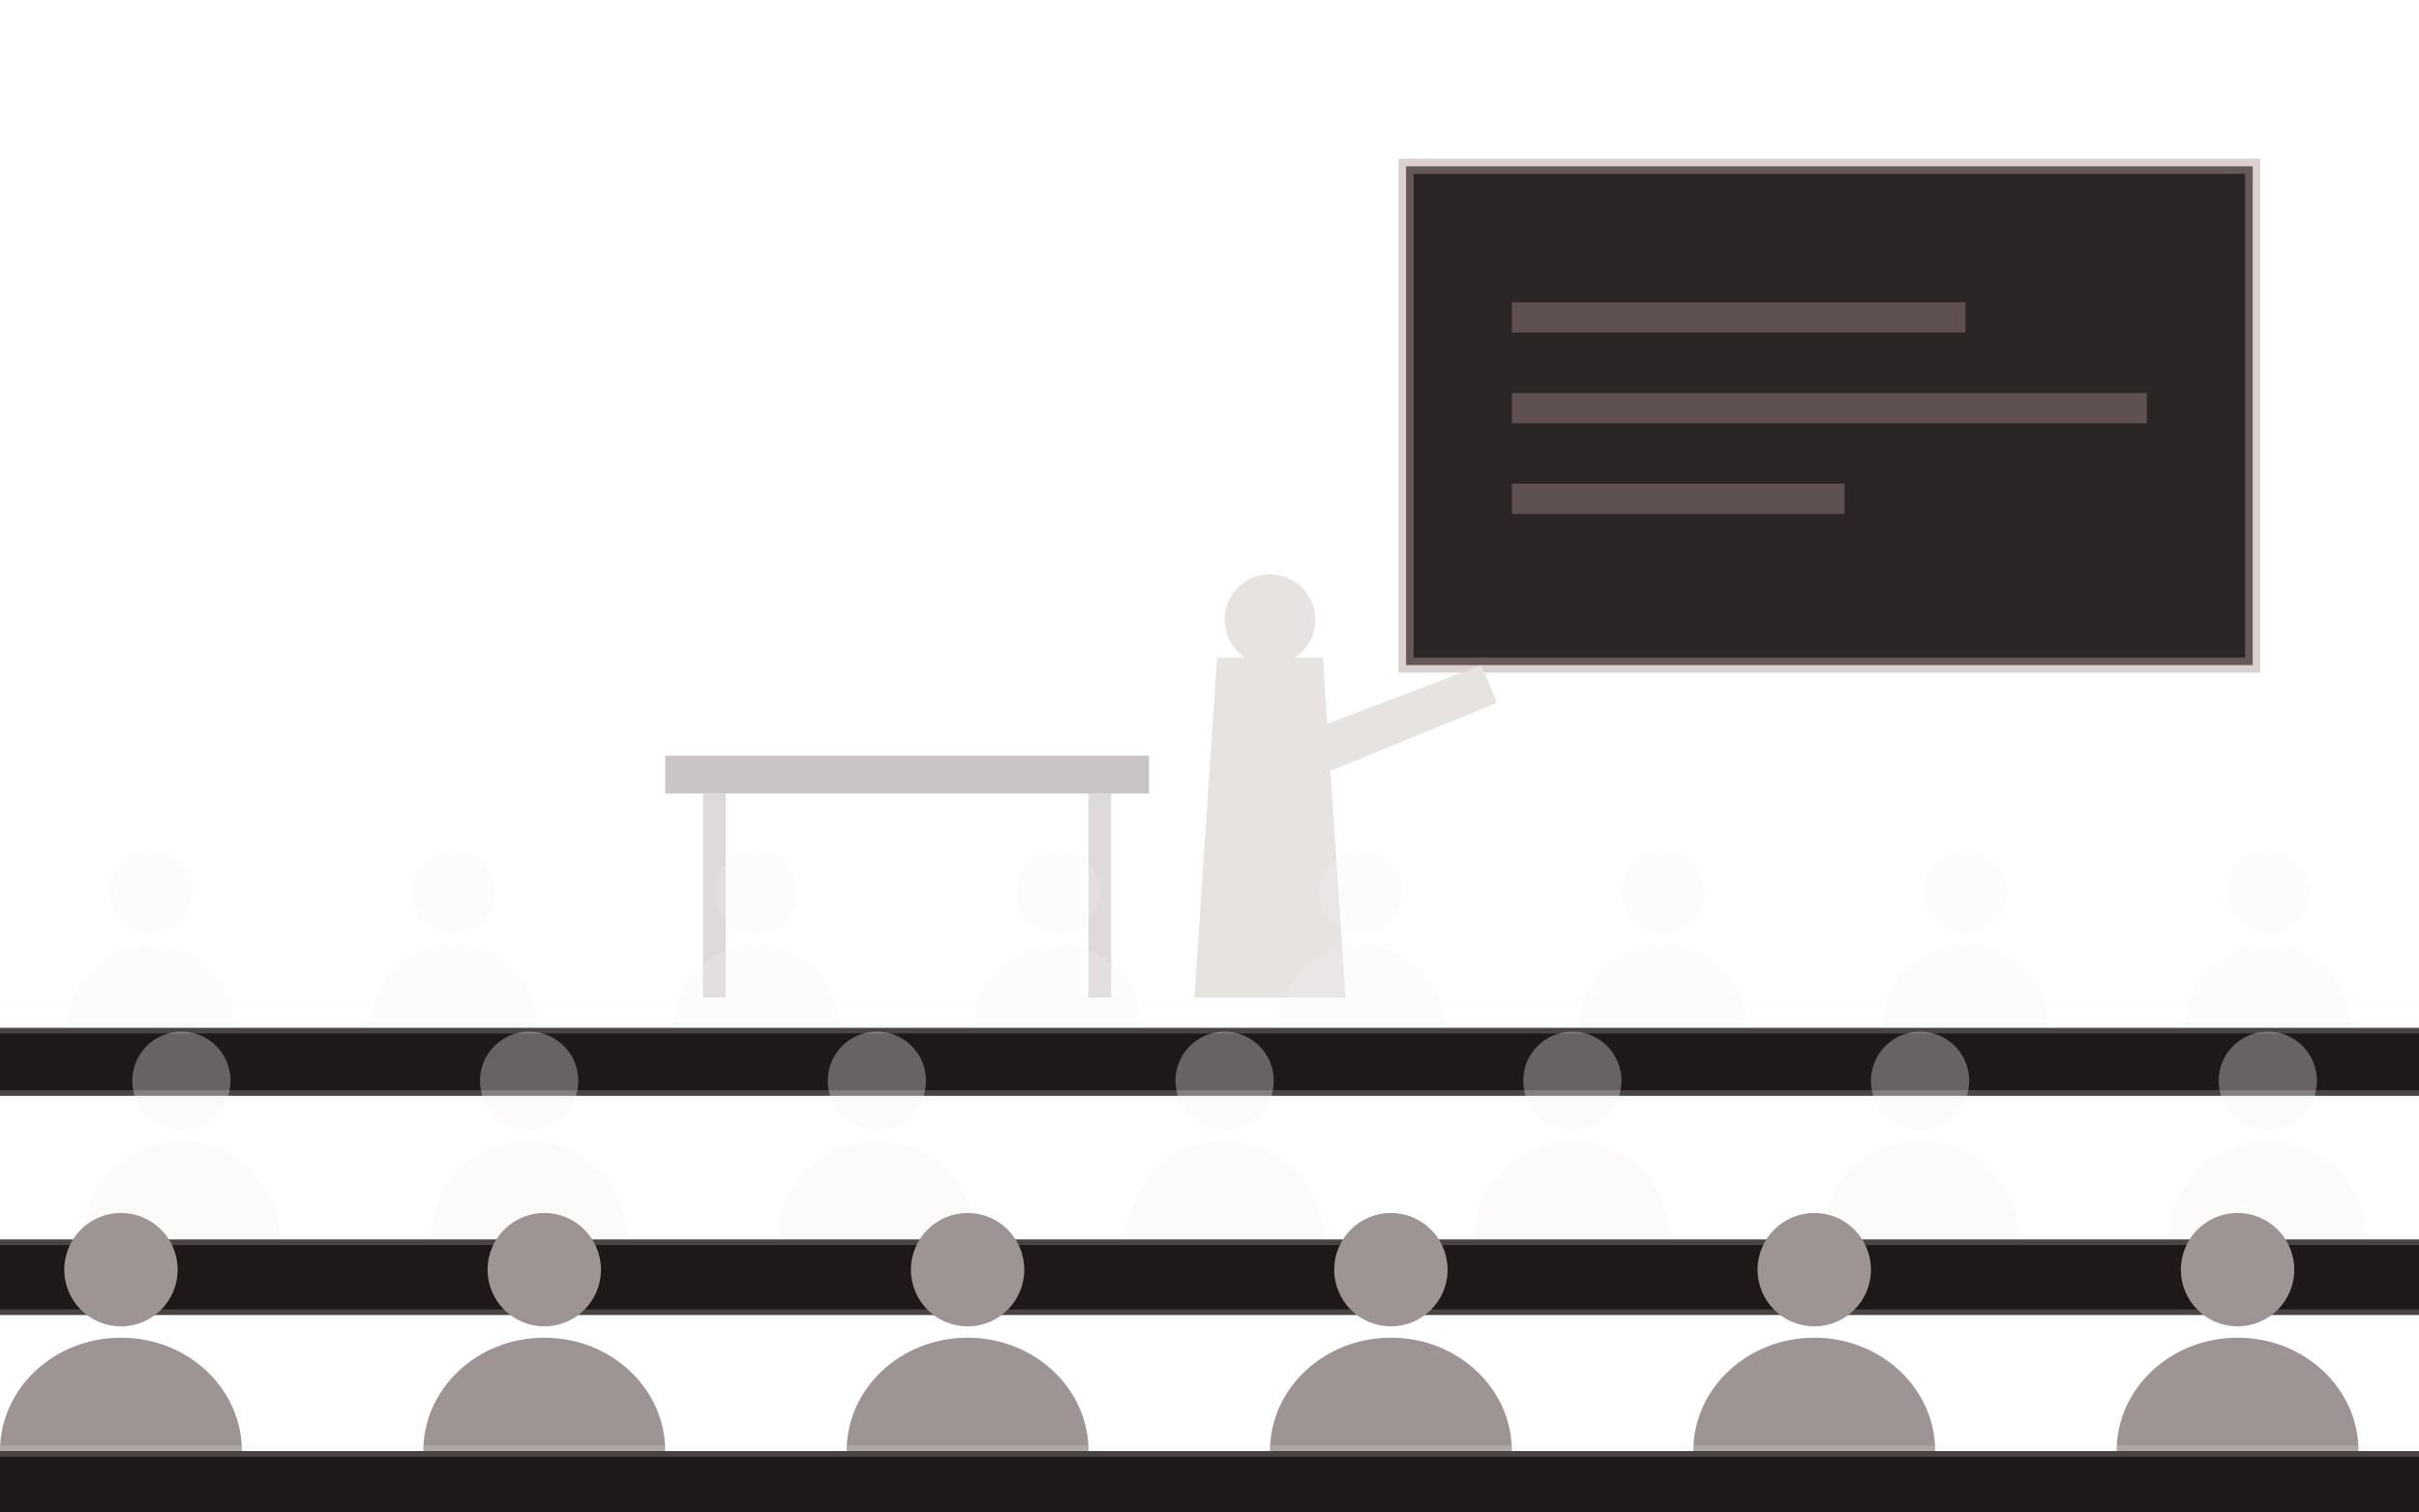
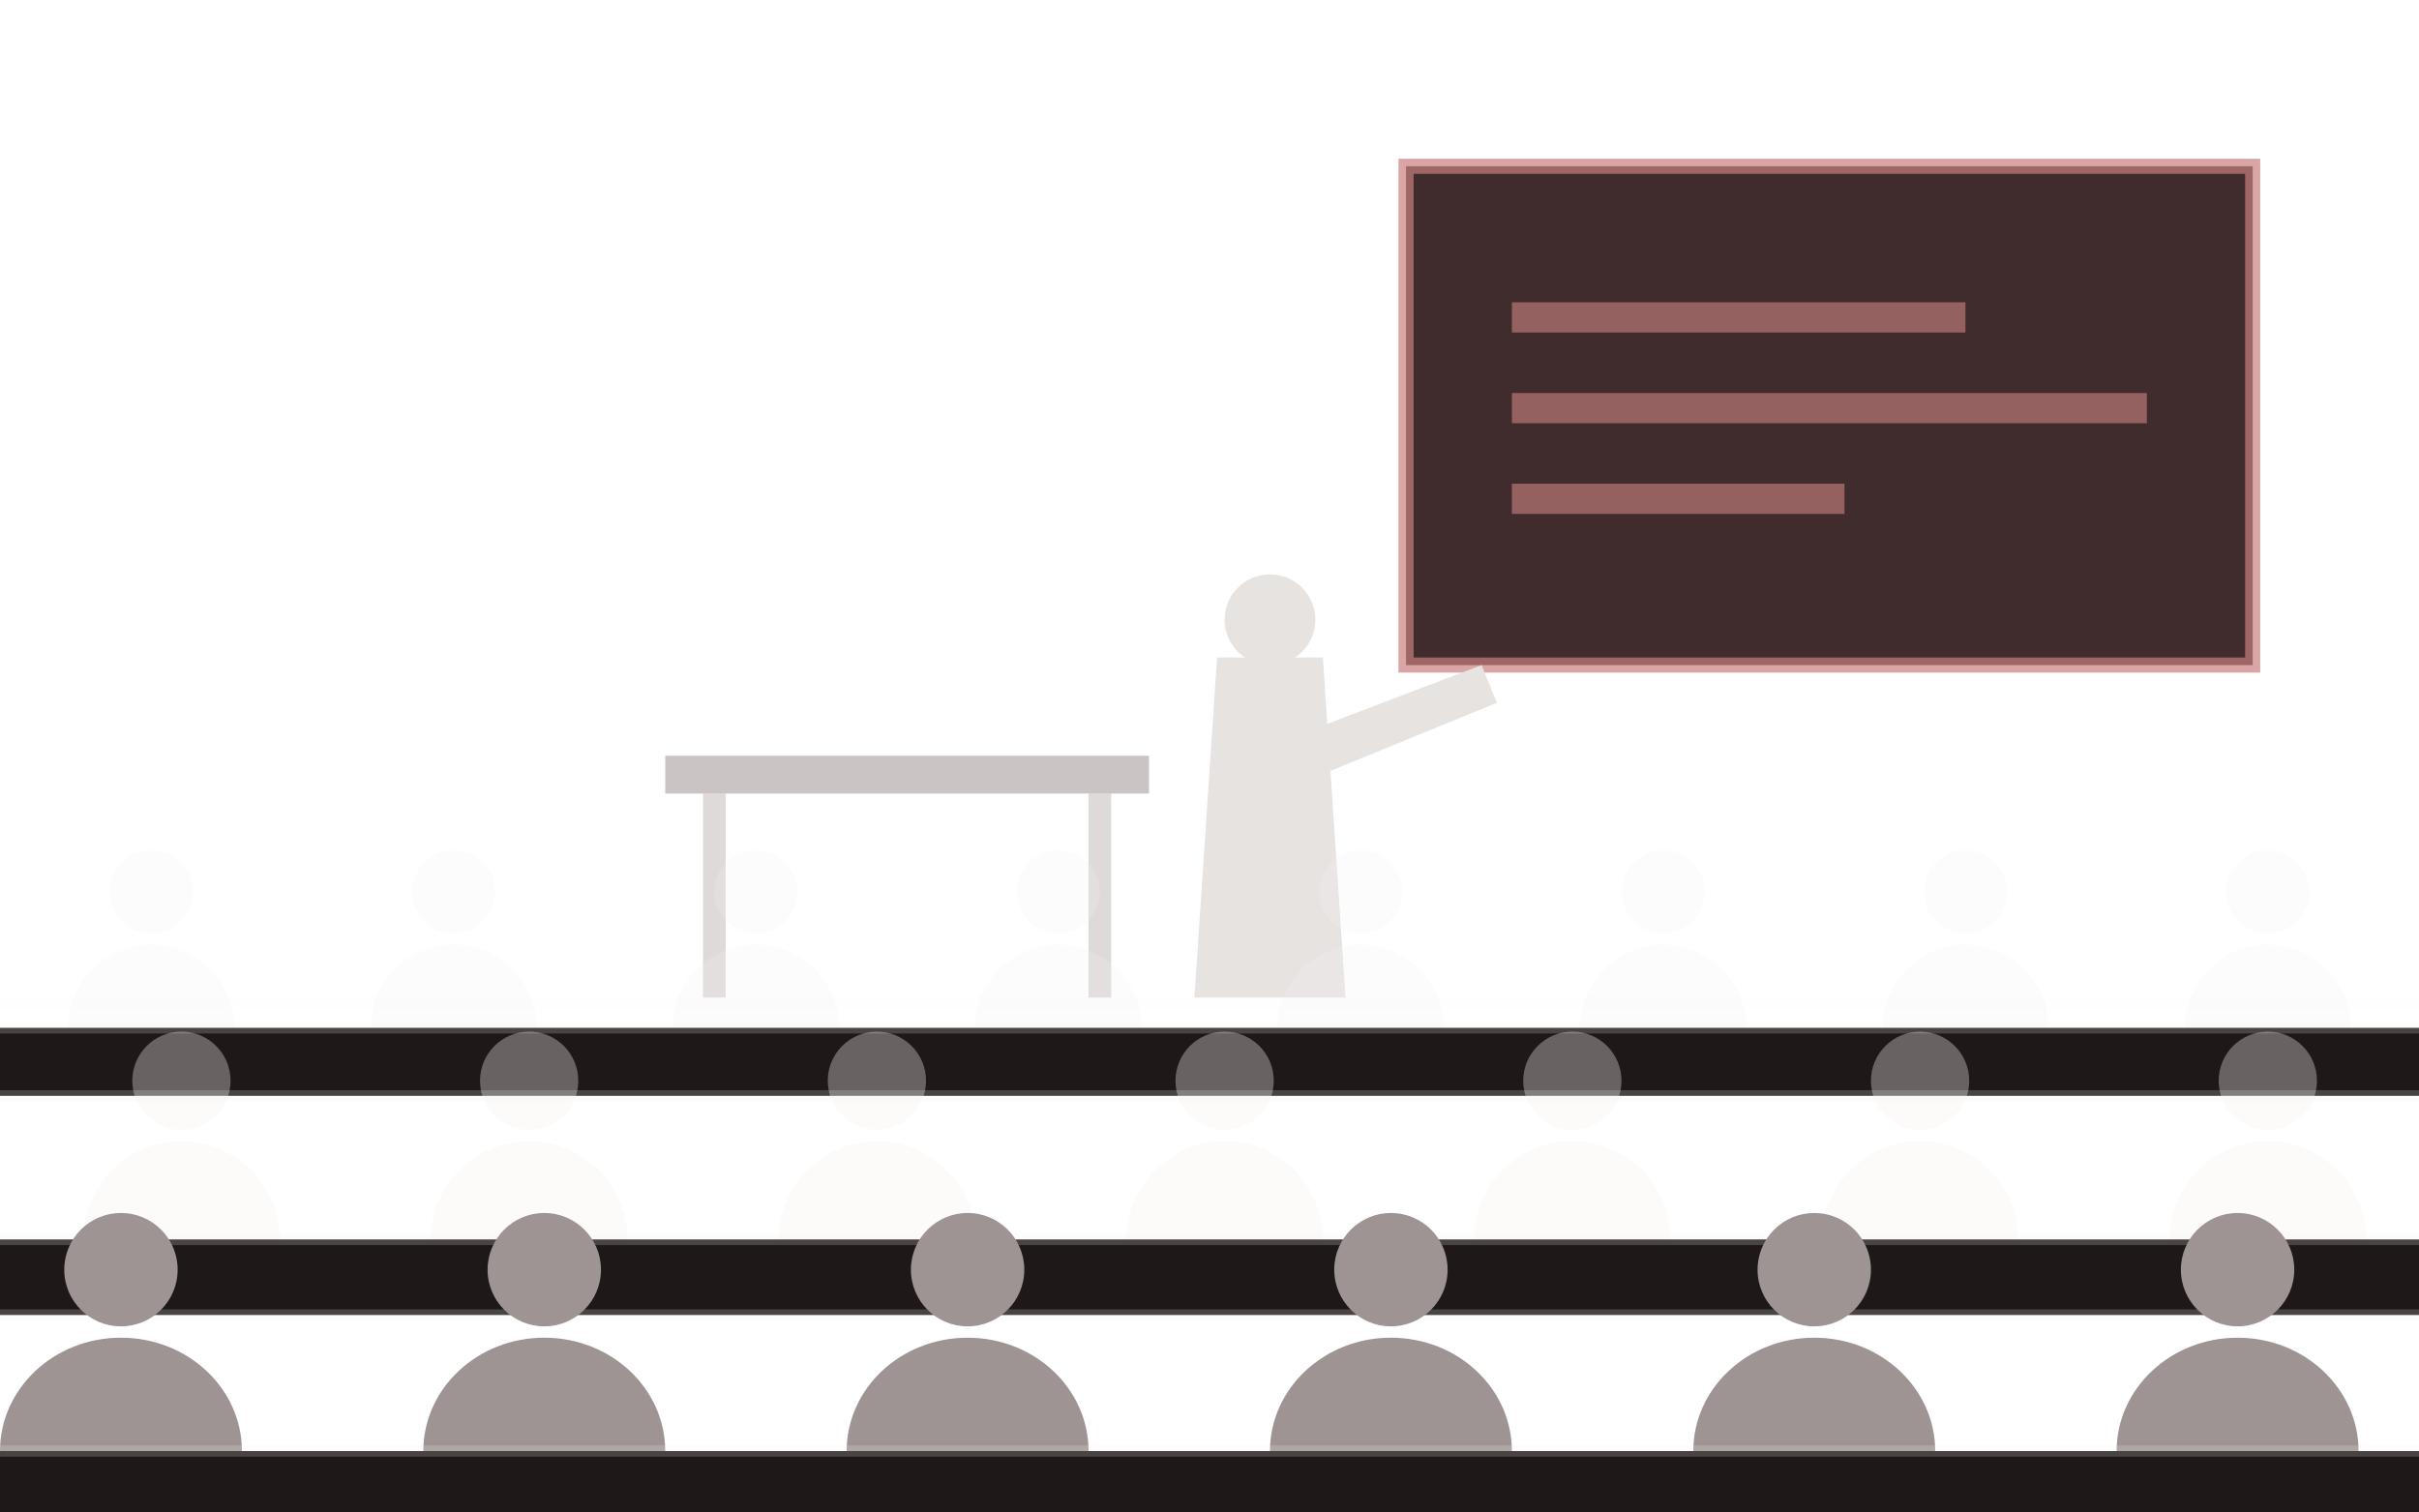
<svg xmlns="http://www.w3.org/2000/svg" viewBox="0 0 320 200" role="img" aria-label="A lecture hall: one speaker at a screen, rows of seated students receding into the room.">
  <rect x="186" y="22" width="112" height="66" fill="#1e1818" />
-   <rect x="186" y="22" width="112" height="66" fill="#b39a9a" fill-opacity=".10" stroke="#b39a9a" stroke-opacity=".45" stroke-width="2" />
-   <rect x="200" y="40" width="60" height="4" fill="#b39a9a" fill-opacity=".38" />
-   <rect x="200" y="52" width="84" height="4" fill="#b39a9a" fill-opacity=".38" />
-   <rect x="200" y="64" width="44" height="4" fill="#b39a9a" fill-opacity=".38" />
+   <rect x="186" y="22" width="112" height="66" fill="#c98080" fill-opacity=".20" stroke="#c98080" stroke-opacity=".70" stroke-width="2" />
+   <rect x="200" y="40" width="60" height="4" fill="#c98080" fill-opacity=".62" />
+   <rect x="200" y="52" width="84" height="4" fill="#c98080" fill-opacity=".62" />
+   <rect x="200" y="64" width="44" height="4" fill="#c98080" fill-opacity=".62" />
  <rect x="88" y="100" width="64" height="5" fill="#9e9493" fill-opacity=".55" />
  <rect x="93" y="105" width="3" height="27" fill="#9e9493" fill-opacity=".35" />
  <rect x="144" y="105" width="3" height="27" fill="#9e9493" fill-opacity=".35" />
  <circle cx="168" cy="82" r="6" fill="#e7e3e1" />
  <path d="M161 87 L175 87 L178 132 L158 132 Z" fill="#e7e3e1" />
  <path d="M175 96 L196 88 L198 93 L176 102 Z" fill="#e7e3e1" />
  <rect x="0" y="132" width="320" height="1.5" fill="#f8f4f2" fill-opacity=".12" />
  <g fill="#f8f4f2" fill-opacity=".22">
    <circle cx="20" cy="118" r="5.5" />
    <path d="M9 136a11 11 0 0 1 22 0z" />
    <circle cx="60" cy="118" r="5.5" />
    <path d="M49 136a11 11 0 0 1 22 0z" />
    <circle cx="100" cy="118" r="5.5" />
    <path d="M89 136a11 11 0 0 1 22 0z" />
    <circle cx="140" cy="118" r="5.5" />
    <path d="M129 136a11 11 0 0 1 22 0z" />
    <circle cx="180" cy="118" r="5.5" />
    <path d="M169 136a11 11 0 0 1 22 0z" />
    <circle cx="220" cy="118" r="5.5" />
    <path d="M209 136a11 11 0 0 1 22 0z" />
    <circle cx="260" cy="118" r="5.5" />
    <path d="M249 136a11 11 0 0 1 22 0z" />
    <circle cx="300" cy="118" r="5.5" />
    <path d="M289 136a11 11 0 0 1 22 0z" />
  </g>
  <rect x="-2" y="136" width="324" height="9" fill="#1e1818" stroke="#f8f4f2" stroke-opacity=".20" stroke-width="1.5" />
  <g fill="#f8f4f2" fill-opacity=".34">
    <circle cx="24" cy="143" r="6.5" />
    <path d="M11 164a13 13 0 0 1 26 0z" />
    <circle cx="70" cy="143" r="6.5" />
    <path d="M57 164a13 13 0 0 1 26 0z" />
    <circle cx="116" cy="143" r="6.5" />
    <path d="M103 164a13 13 0 0 1 26 0z" />
    <circle cx="162" cy="143" r="6.5" />
    <path d="M149 164a13 13 0 0 1 26 0z" />
    <circle cx="208" cy="143" r="6.5" />
    <path d="M195 164a13 13 0 0 1 26 0z" />
    <circle cx="254" cy="143" r="6.5" />
    <path d="M241 164a13 13 0 0 1 26 0z" />
    <circle cx="300" cy="143" r="6.5" />
    <path d="M287 164a13 13 0 0 1 26 0z" />
  </g>
  <rect x="-2" y="164" width="324" height="10" fill="#1e1818" stroke="#f8f4f2" stroke-opacity=".20" stroke-width="1.5" />
  <g fill="#9e9493">
    <circle cx="16" cy="168" r="7.5" />
    <path d="M0 192a16 15 0 0 1 32 0z" />
    <circle cx="72" cy="168" r="7.5" />
    <path d="M56 192a16 15 0 0 1 32 0z" />
    <circle cx="128" cy="168" r="7.5" />
    <path d="M112 192a16 15 0 0 1 32 0z" />
    <circle cx="184" cy="168" r="7.5" />
    <path d="M168 192a16 15 0 0 1 32 0z" />
    <circle cx="240" cy="168" r="7.5" />
    <path d="M224 192a16 15 0 0 1 32 0z" />
    <circle cx="296" cy="168" r="7.5" />
    <path d="M280 192a16 15 0 0 1 32 0z" />
  </g>
  <rect x="-2" y="192" width="324" height="12" fill="#1e1818" stroke="#f8f4f2" stroke-opacity=".20" stroke-width="1.5" />
</svg>
